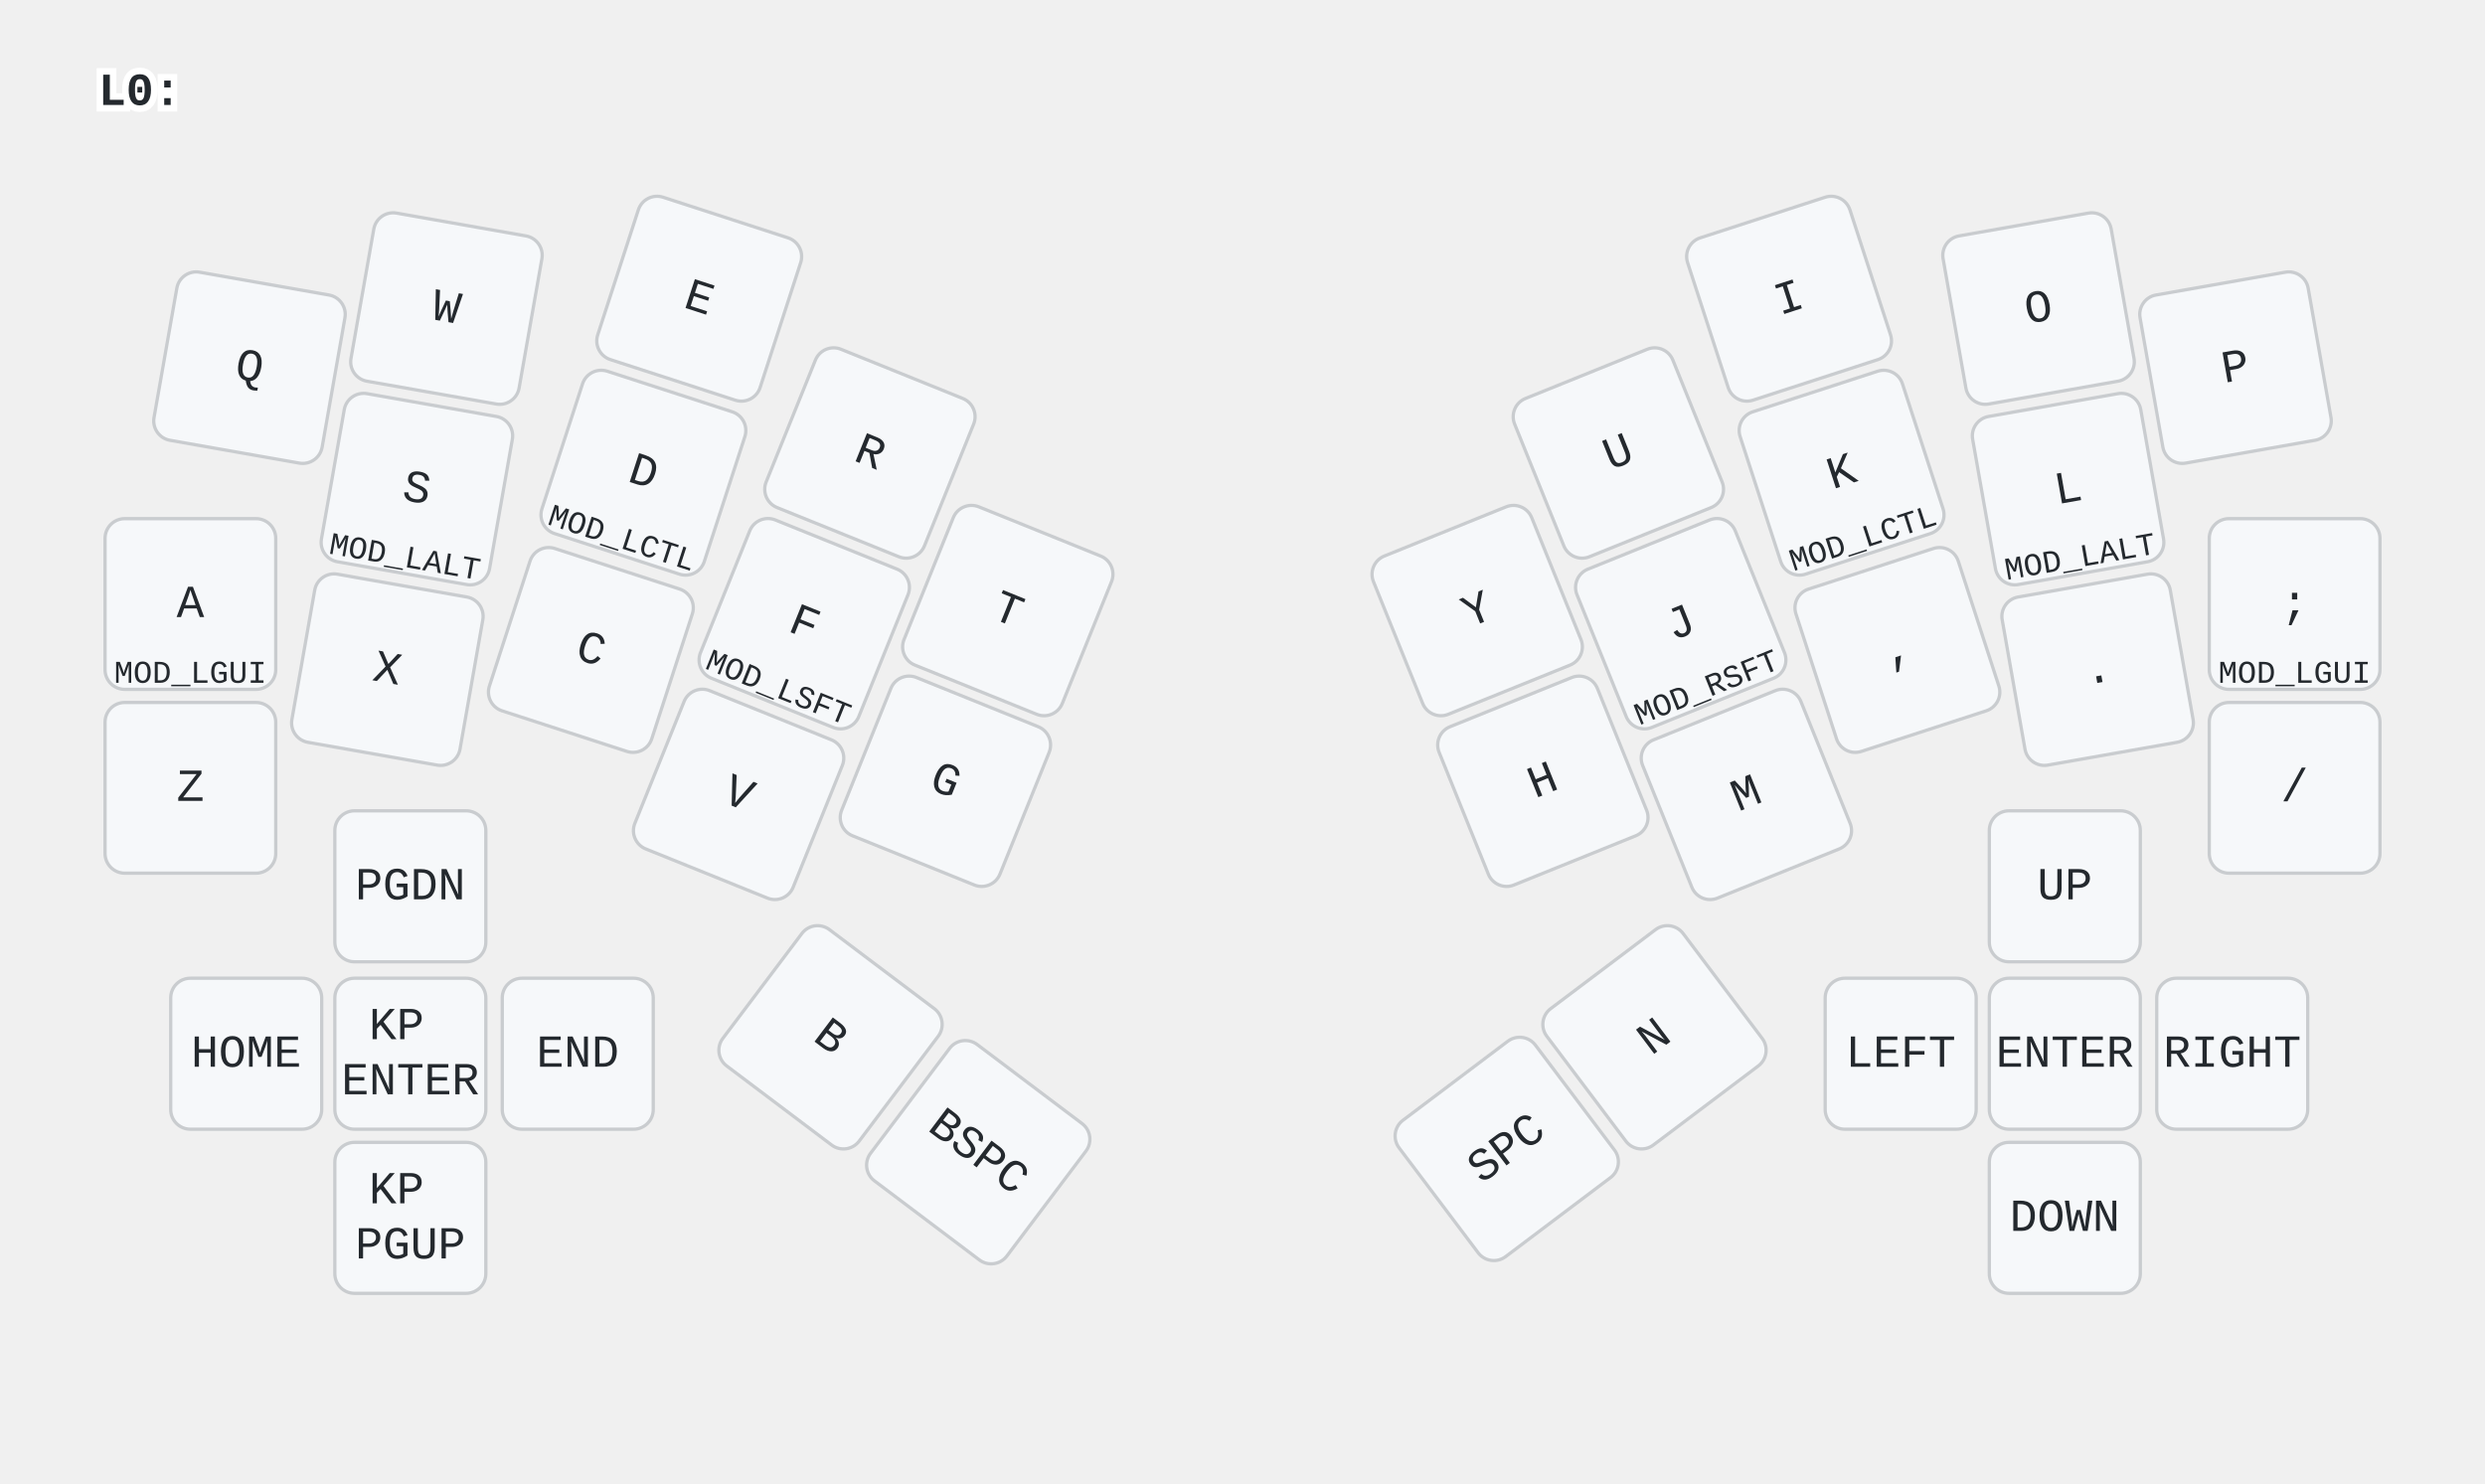
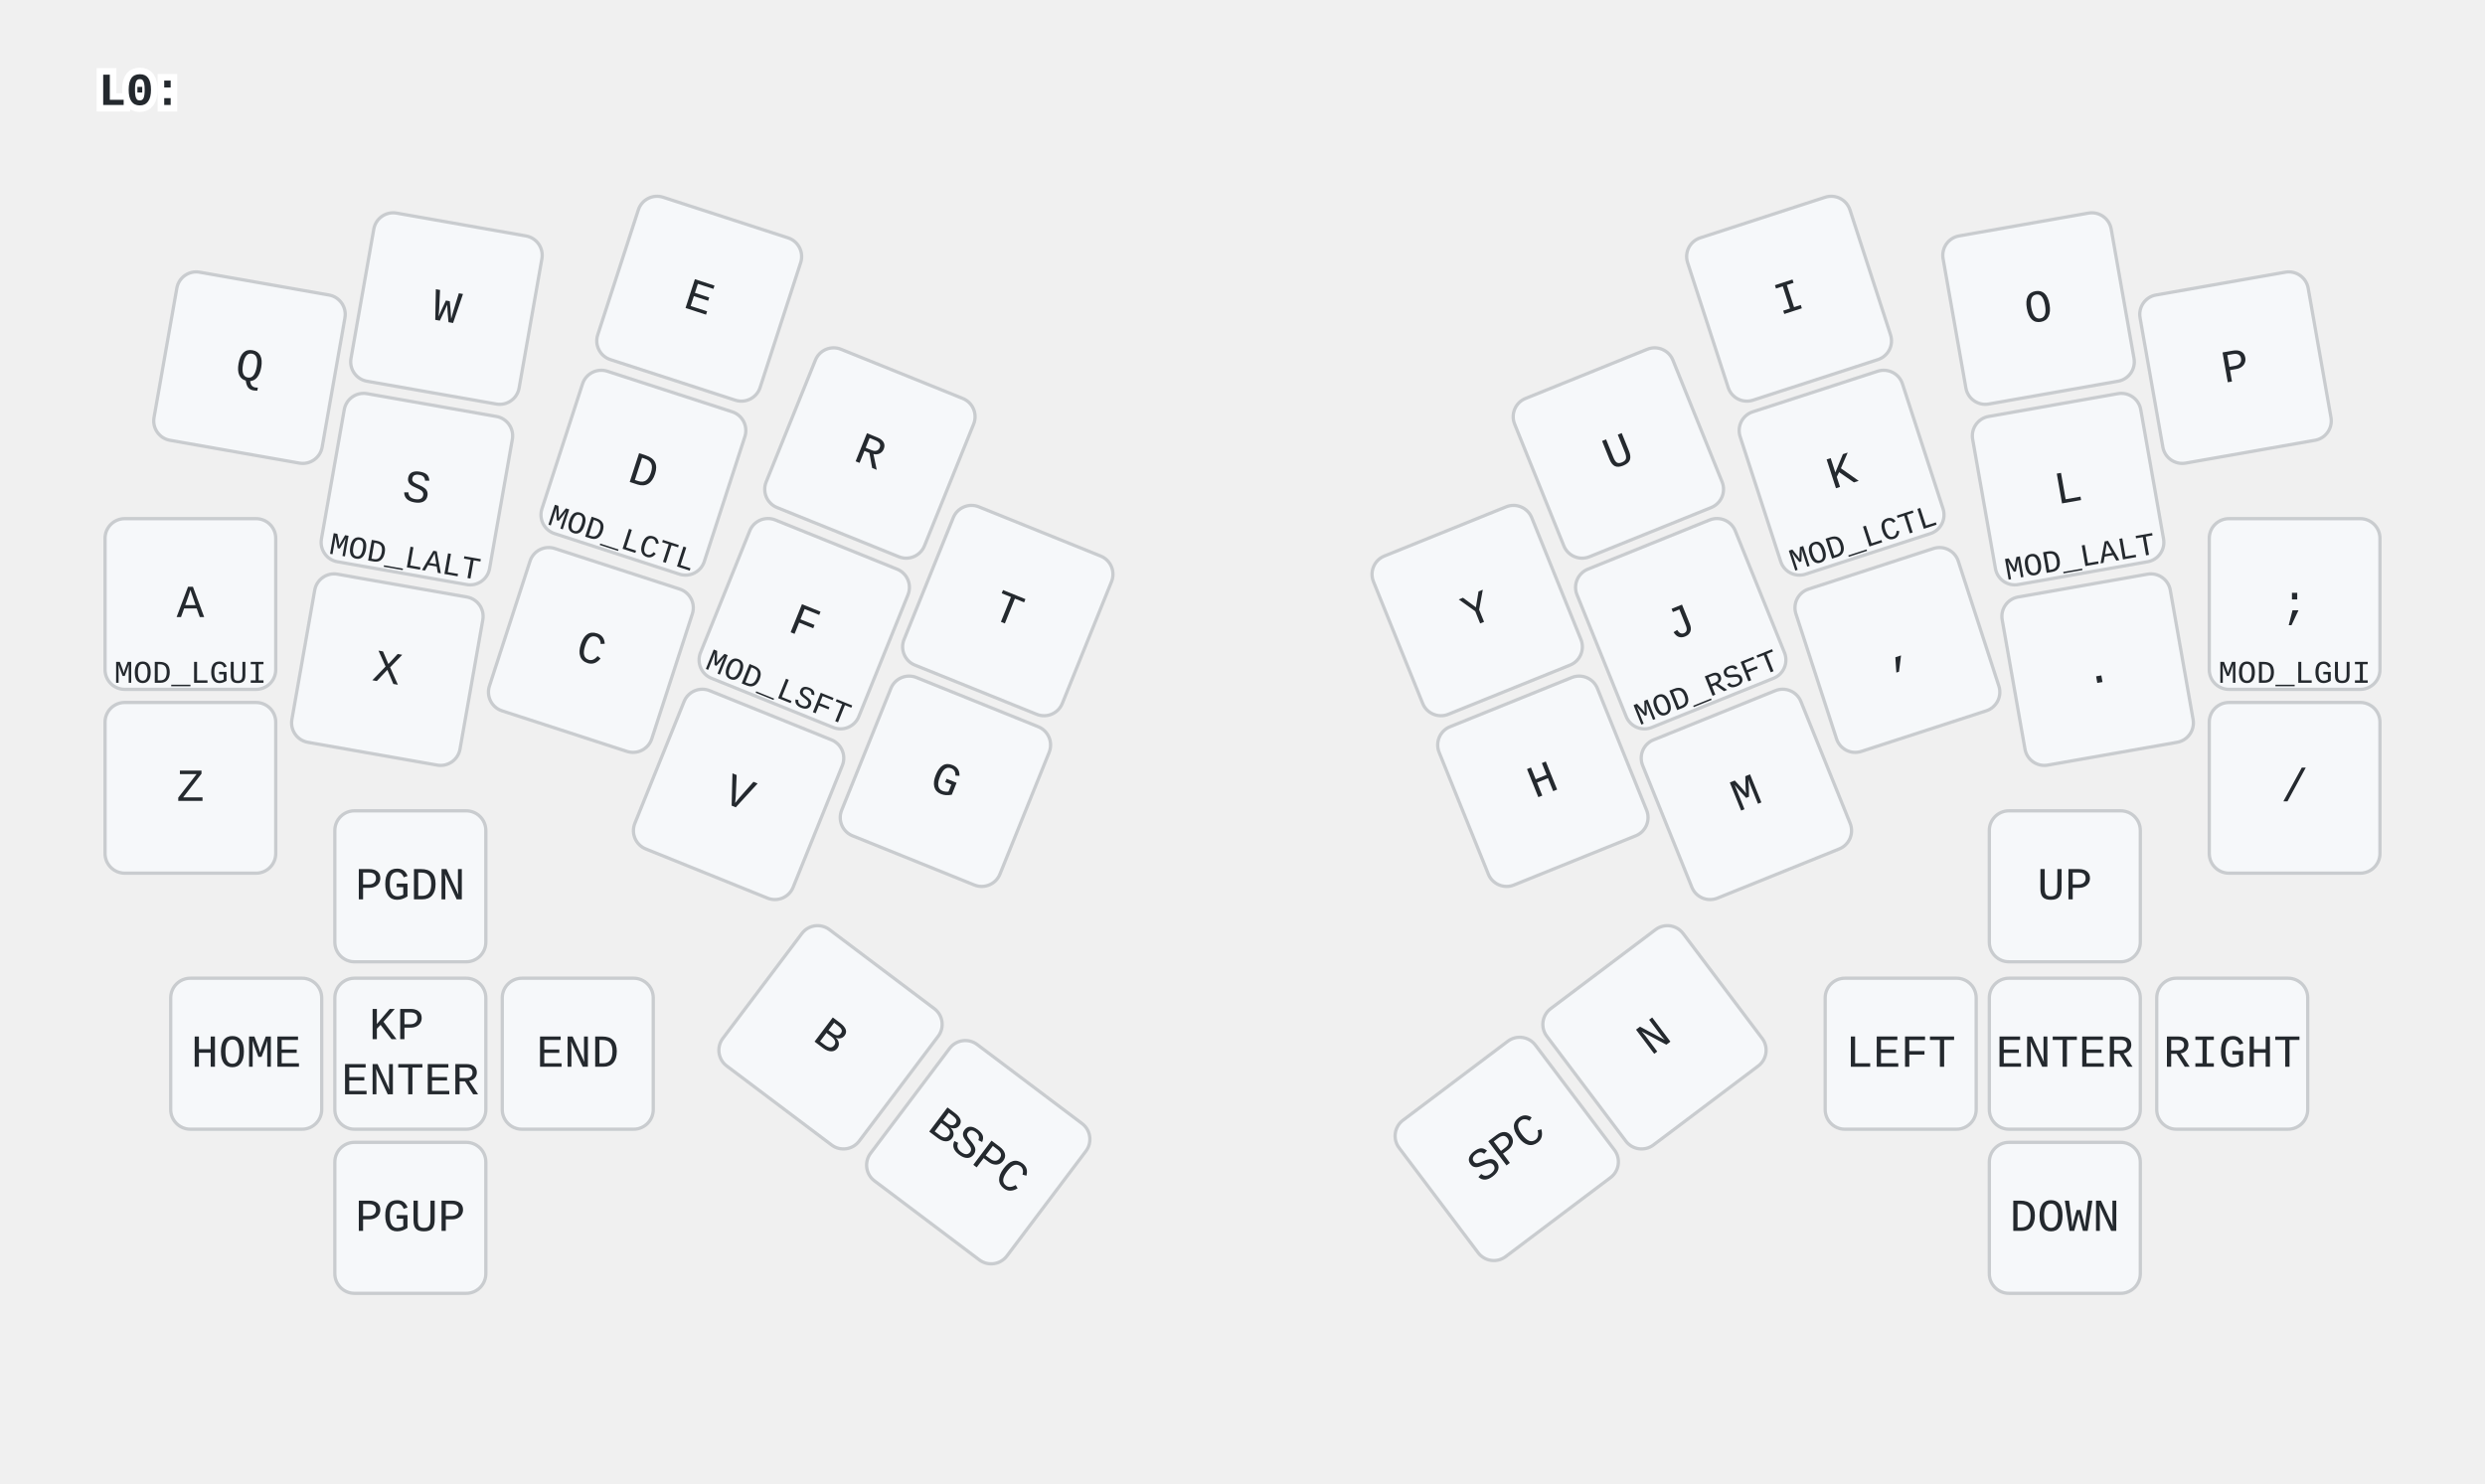
<svg xmlns="http://www.w3.org/2000/svg" width="757" height="452" viewBox="0 0 757 452" class="keymap">
  <style>/* inherit to force styles through use tags */
svg path {
    fill: inherit;
}

/* font and background color specifications */
svg.keymap {
    font-family: SFMono-Regular,Consolas,Liberation Mono,Menlo,monospace;
    font-size: 14px;
    font-kerning: normal;
    text-rendering: optimizeLegibility;
    fill: #24292e;
}

/* default key styling */
rect.key {
    fill: #f6f8fa;
}

rect.key, rect.combo {
    stroke: #c9cccf;
    stroke-width: 1;
}

/* default key side styling, only used is draw_key_sides is set */
rect.side {
    filter: brightness(90%);
}

/* color accent for combo boxes */
rect.combo, rect.combo-separate {
    fill: #cdf;
}

/* color accent for held keys */
rect.held, rect.combo.held {
    fill: #fdd;
}

/* color accent for ghost (optional) keys */
rect.ghost, rect.combo.ghost {
    stroke-dasharray: 4, 4;
    stroke-width: 2;
}

text {
    text-anchor: middle;
    dominant-baseline: middle;
}

/* styling for layer labels */
text.label {
    font-weight: bold;
    text-anchor: start;
    stroke: white;
    stroke-width: 4;
    paint-order: stroke;
}

/* styling for optional footer */
text.footer {
    text-anchor: end;
    dominant-baseline: auto;
    stroke: white;
    stroke-width: 4;
    paint-order: stroke;
}

/* styling for combo tap, and key non-tap label text */
text.combo, text.hold, text.shifted, text.left, text.right {
    font-size: 11px;
}

text.hold {
    text-anchor: middle;
    dominant-baseline: auto;
}

text.shifted {
    text-anchor: middle;
    dominant-baseline: hanging;
}

text.left {
    text-anchor: start;
}

text.right {
    text-anchor: end;
}

text.layer-activator {
    text-decoration: underline;
}

/* styling for hold/shifted label text in combo box */
text.combo.hold, text.combo.shifted, text.combo.left, text.combo.right {
    font-size: 8px;
}

/* lighter symbol for transparent keys */
text.trans {
    fill: #7b7e81;
}

/* styling for combo dendrons */
path.combo {
    stroke-width: 1;
    stroke: gray;
    fill: none;
}

/* Start Tabler Icons Cleanup */
/* cannot use height/width with glyphs */
.icon-tabler &gt; path {
    fill: inherit;
    stroke: inherit;
    stroke-width: 2;
}
/* hide tabler's default box */
.icon-tabler &gt; path[stroke="none"][fill="none"] {
    visibility: hidden;
}
/* End Tabler Icons Cleanup */
</style>
  <g transform="translate(30, 0)" class="layer-L0">
    <text x="0" y="28" class="label" id="L0">L0:</text>
    <g transform="translate(0, 56)">
      <g transform="translate(46, 56) rotate(10.0)" class="key keypos-0">
        <rect rx="6" ry="6" x="-26" y="-26" width="52" height="52" class="key" />
        <text x="0" y="0" class="key tap">Q</text>
      </g>
      <g transform="translate(106, 38) rotate(10.0)" class="key keypos-1">
        <rect rx="6" ry="6" x="-26" y="-26" width="52" height="52" class="key" />
        <text x="0" y="0" class="key tap">W</text>
      </g>
      <g transform="translate(183, 35) rotate(18.0)" class="key keypos-2">
        <rect rx="6" ry="6" x="-26" y="-26" width="52" height="52" class="key" />
        <text x="0" y="0" class="key tap">E</text>
      </g>
      <g transform="translate(235, 82) rotate(22.0)" class="key keypos-3">
        <rect rx="6" ry="6" x="-26" y="-26" width="52" height="52" class="key" />
        <text x="0" y="0" class="key tap">R</text>
      </g>
      <g transform="translate(277, 130) rotate(22.0)" class="key keypos-4">
        <rect rx="6" ry="6" x="-26" y="-26" width="52" height="52" class="key" />
        <text x="0" y="0" class="key tap">T</text>
      </g>
      <g transform="translate(420, 130) rotate(-22.0)" class="key keypos-5">
        <rect rx="6" ry="6" x="-26" y="-26" width="52" height="52" class="key" />
        <text x="0" y="0" class="key tap">Y</text>
      </g>
      <g transform="translate(463, 82) rotate(-22.0)" class="key keypos-6">
        <rect rx="6" ry="6" x="-26" y="-26" width="52" height="52" class="key" />
        <text x="0" y="0" class="key tap">U</text>
      </g>
      <g transform="translate(515, 35) rotate(-18.0)" class="key keypos-7">
        <rect rx="6" ry="6" x="-26" y="-26" width="52" height="52" class="key" />
        <text x="0" y="0" class="key tap">I</text>
      </g>
      <g transform="translate(591, 38) rotate(-10.0)" class="key keypos-8">
        <rect rx="6" ry="6" x="-26" y="-26" width="52" height="52" class="key" />
        <text x="0" y="0" class="key tap">O</text>
      </g>
      <g transform="translate(651, 56) rotate(-10.0)" class="key keypos-9">
        <rect rx="6" ry="6" x="-26" y="-26" width="52" height="52" class="key" />
        <text x="0" y="0" class="key tap">P</text>
      </g>
      <g transform="translate(28, 128)" class="key keypos-10">
        <rect rx="6" ry="6" x="-26" y="-26" width="52" height="52" class="key" />
        <text x="0" y="0" class="key tap">A</text>
        <text x="0" y="24" class="key hold">
          <tspan style="font-size: 88%">MOD_LGUI</tspan>
        </text>
      </g>
      <g transform="translate(97, 93) rotate(10.0)" class="key keypos-11">
        <rect rx="6" ry="6" x="-26" y="-26" width="52" height="52" class="key" />
        <text x="0" y="0" class="key tap">S</text>
        <text x="0" y="24" class="key hold">
          <tspan style="font-size: 88%">MOD_LALT</tspan>
        </text>
      </g>
      <g transform="translate(166, 88) rotate(18.0)" class="key keypos-12">
        <rect rx="6" ry="6" x="-26" y="-26" width="52" height="52" class="key" />
        <text x="0" y="0" class="key tap">D</text>
        <text x="0" y="24" class="key hold">
          <tspan style="font-size: 88%">MOD_LCTL</tspan>
        </text>
      </g>
      <g transform="translate(215, 134) rotate(22.0)" class="key keypos-13">
        <rect rx="6" ry="6" x="-26" y="-26" width="52" height="52" class="key" />
        <text x="0" y="0" class="key tap">F</text>
        <text x="0" y="24" class="key hold">
          <tspan style="font-size: 88%">MOD_LSFT</tspan>
        </text>
      </g>
      <g transform="translate(258, 182) rotate(22.0)" class="key keypos-14">
        <rect rx="6" ry="6" x="-26" y="-26" width="52" height="52" class="key" />
        <text x="0" y="0" class="key tap">G</text>
      </g>
      <g transform="translate(440, 182) rotate(-22.0)" class="key keypos-15">
        <rect rx="6" ry="6" x="-26" y="-26" width="52" height="52" class="key" />
        <text x="0" y="0" class="key tap">H</text>
      </g>
      <g transform="translate(482, 134) rotate(-22.0)" class="key keypos-16">
        <rect rx="6" ry="6" x="-26" y="-26" width="52" height="52" class="key" />
        <text x="0" y="0" class="key tap">J</text>
        <text x="0" y="24" class="key hold">
          <tspan style="font-size: 88%">MOD_RSFT</tspan>
        </text>
      </g>
      <g transform="translate(531, 88) rotate(-18.0)" class="key keypos-17">
        <rect rx="6" ry="6" x="-26" y="-26" width="52" height="52" class="key" />
        <text x="0" y="0" class="key tap">K</text>
        <text x="0" y="24" class="key hold">
          <tspan style="font-size: 88%">MOD_LCTL</tspan>
        </text>
      </g>
      <g transform="translate(600, 93) rotate(-10.0)" class="key keypos-18">
        <rect rx="6" ry="6" x="-26" y="-26" width="52" height="52" class="key" />
        <text x="0" y="0" class="key tap">L</text>
        <text x="0" y="24" class="key hold">
          <tspan style="font-size: 88%">MOD_LALT</tspan>
        </text>
      </g>
      <g transform="translate(669, 128)" class="key keypos-19">
        <rect rx="6" ry="6" x="-26" y="-26" width="52" height="52" class="key" />
        <text x="0" y="0" class="key tap">;</text>
        <text x="0" y="24" class="key hold">
          <tspan style="font-size: 88%">MOD_LGUI</tspan>
        </text>
      </g>
      <g transform="translate(28, 184)" class="key keypos-20">
        <rect rx="6" ry="6" x="-26" y="-26" width="52" height="52" class="key" />
        <text x="0" y="0" class="key tap">Z</text>
      </g>
      <g transform="translate(88, 148) rotate(10.0)" class="key keypos-21">
        <rect rx="6" ry="6" x="-26" y="-26" width="52" height="52" class="key" />
        <text x="0" y="0" class="key tap">X</text>
      </g>
      <g transform="translate(150, 142) rotate(18.0)" class="key keypos-22">
        <rect rx="6" ry="6" x="-26" y="-26" width="52" height="52" class="key" />
        <text x="0" y="0" class="key tap">C</text>
      </g>
      <g transform="translate(195, 186) rotate(22.0)" class="key keypos-23">
        <rect rx="6" ry="6" x="-26" y="-26" width="52" height="52" class="key" />
        <text x="0" y="0" class="key tap">V</text>
      </g>
      <g transform="translate(223, 260) rotate(37.0)" class="key keypos-24">
        <rect rx="6" ry="6" x="-26" y="-26" width="52" height="52" class="key" />
        <text x="0" y="0" class="key tap">B</text>
      </g>
      <g transform="translate(474, 260) rotate(-37.0)" class="key keypos-25">
        <rect rx="6" ry="6" x="-26" y="-26" width="52" height="52" class="key" />
        <text x="0" y="0" class="key tap">N</text>
      </g>
      <g transform="translate(502, 186) rotate(-22.0)" class="key keypos-26">
        <rect rx="6" ry="6" x="-26" y="-26" width="52" height="52" class="key" />
        <text x="0" y="0" class="key tap">M</text>
      </g>
      <g transform="translate(548, 142) rotate(-18.0)" class="key keypos-27">
        <rect rx="6" ry="6" x="-26" y="-26" width="52" height="52" class="key" />
        <text x="0" y="0" class="key tap">,</text>
      </g>
      <g transform="translate(609, 148) rotate(-10.0)" class="key keypos-28">
        <rect rx="6" ry="6" x="-26" y="-26" width="52" height="52" class="key" />
        <text x="0" y="0" class="key tap">.</text>
      </g>
      <g transform="translate(669, 184)" class="key keypos-29">
        <rect rx="6" ry="6" x="-26" y="-26" width="52" height="52" class="key" />
        <text x="0" y="0" class="key tap">/</text>
      </g>
      <g transform="translate(95, 214)" class="key keypos-30">
        <rect rx="6" ry="6" x="-23" y="-23" width="46" height="46" class="key" />
        <text x="0" y="0" class="key tap">PGDN</text>
      </g>
      <g transform="translate(45, 265)" class="key keypos-31">
        <rect rx="6" ry="6" x="-23" y="-23" width="46" height="46" class="key" />
        <text x="0" y="0" class="key tap">HOME</text>
      </g>
      <g transform="translate(95, 265)" class="key keypos-32">
        <rect rx="6" ry="6" x="-23" y="-23" width="46" height="46" class="key" />
        <text x="0" y="0" class="key tap">
          <tspan x="0" dy="-0.6em">KP</tspan>
          <tspan x="0" dy="1.2em">ENTER</tspan>
        </text>
      </g>
      <g transform="translate(146, 265)" class="key keypos-33">
        <rect rx="6" ry="6" x="-23" y="-23" width="46" height="46" class="key" />
        <text x="0" y="0" class="key tap">END</text>
      </g>
      <g transform="translate(95, 315)" class="key keypos-34">
        <rect rx="6" ry="6" x="-23" y="-23" width="46" height="46" class="key" />
-         <text x="0" y="0" class="key tap">
-           <tspan x="0" dy="-0.6em">KP</tspan>
-           <tspan x="0" dy="1.2em">PGUP</tspan>
-         </text>
+         <text x="0" y="0" class="key tap">PGUP</text>
      </g>
      <g transform="translate(599, 214)" class="key keypos-35">
        <rect rx="6" ry="6" x="-23" y="-23" width="46" height="46" class="key" />
        <text x="0" y="0" class="key tap">UP</text>
      </g>
      <g transform="translate(549, 265)" class="key keypos-36">
        <rect rx="6" ry="6" x="-23" y="-23" width="46" height="46" class="key" />
        <text x="0" y="0" class="key tap">LEFT</text>
      </g>
      <g transform="translate(599, 265)" class="key keypos-37">
        <rect rx="6" ry="6" x="-23" y="-23" width="46" height="46" class="key" />
        <text x="0" y="0" class="key tap">ENTER</text>
      </g>
      <g transform="translate(650, 265)" class="key keypos-38">
        <rect rx="6" ry="6" x="-23" y="-23" width="46" height="46" class="key" />
        <text x="0" y="0" class="key tap">RIGHT</text>
      </g>
      <g transform="translate(599, 315)" class="key keypos-39">
        <rect rx="6" ry="6" x="-23" y="-23" width="46" height="46" class="key" />
        <text x="0" y="0" class="key tap">DOWN</text>
      </g>
      <g transform="translate(268, 295) rotate(37.0)" class="key keypos-40">
        <rect rx="6" ry="6" x="-26" y="-26" width="52" height="52" class="key" />
        <text x="0" y="0" class="key tap">BSPC</text>
      </g>
      <g transform="translate(429, 294) rotate(-37.0)" class="key keypos-41">
        <rect rx="6" ry="6" x="-26" y="-26" width="52" height="52" class="key" />
        <text x="0" y="0" class="key tap">SPC</text>
      </g>
    </g>
  </g>
</svg>
